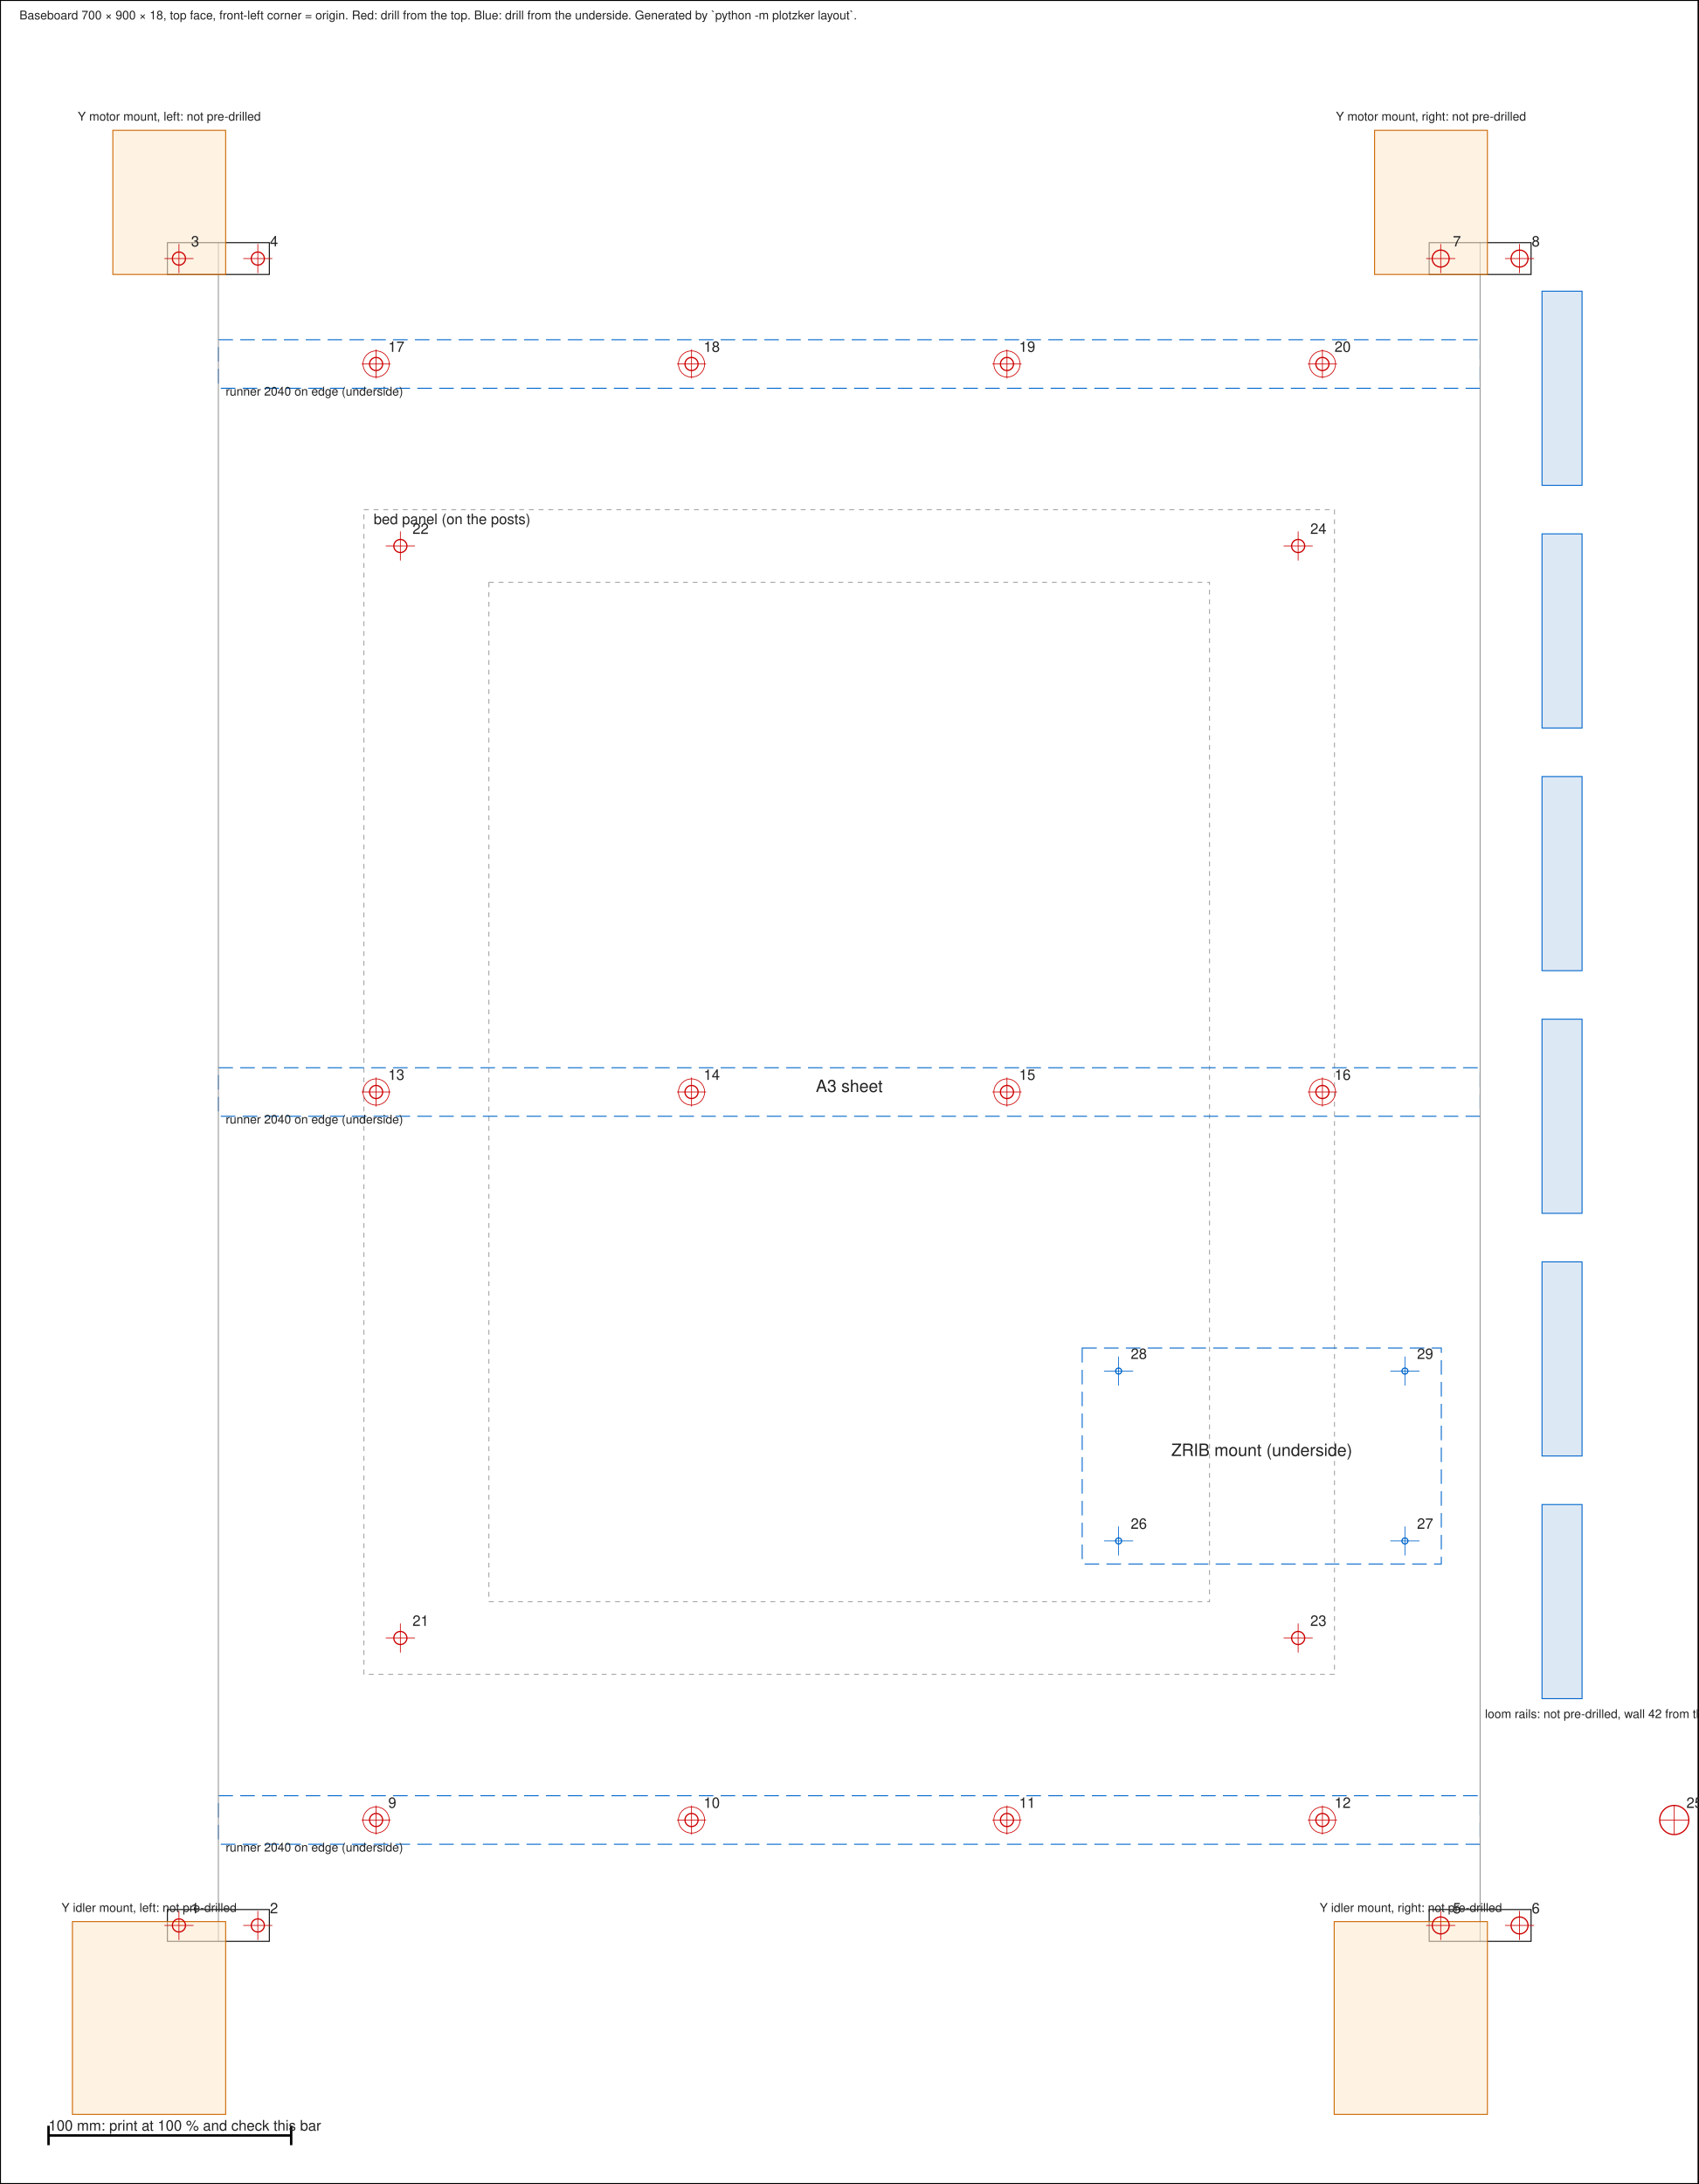
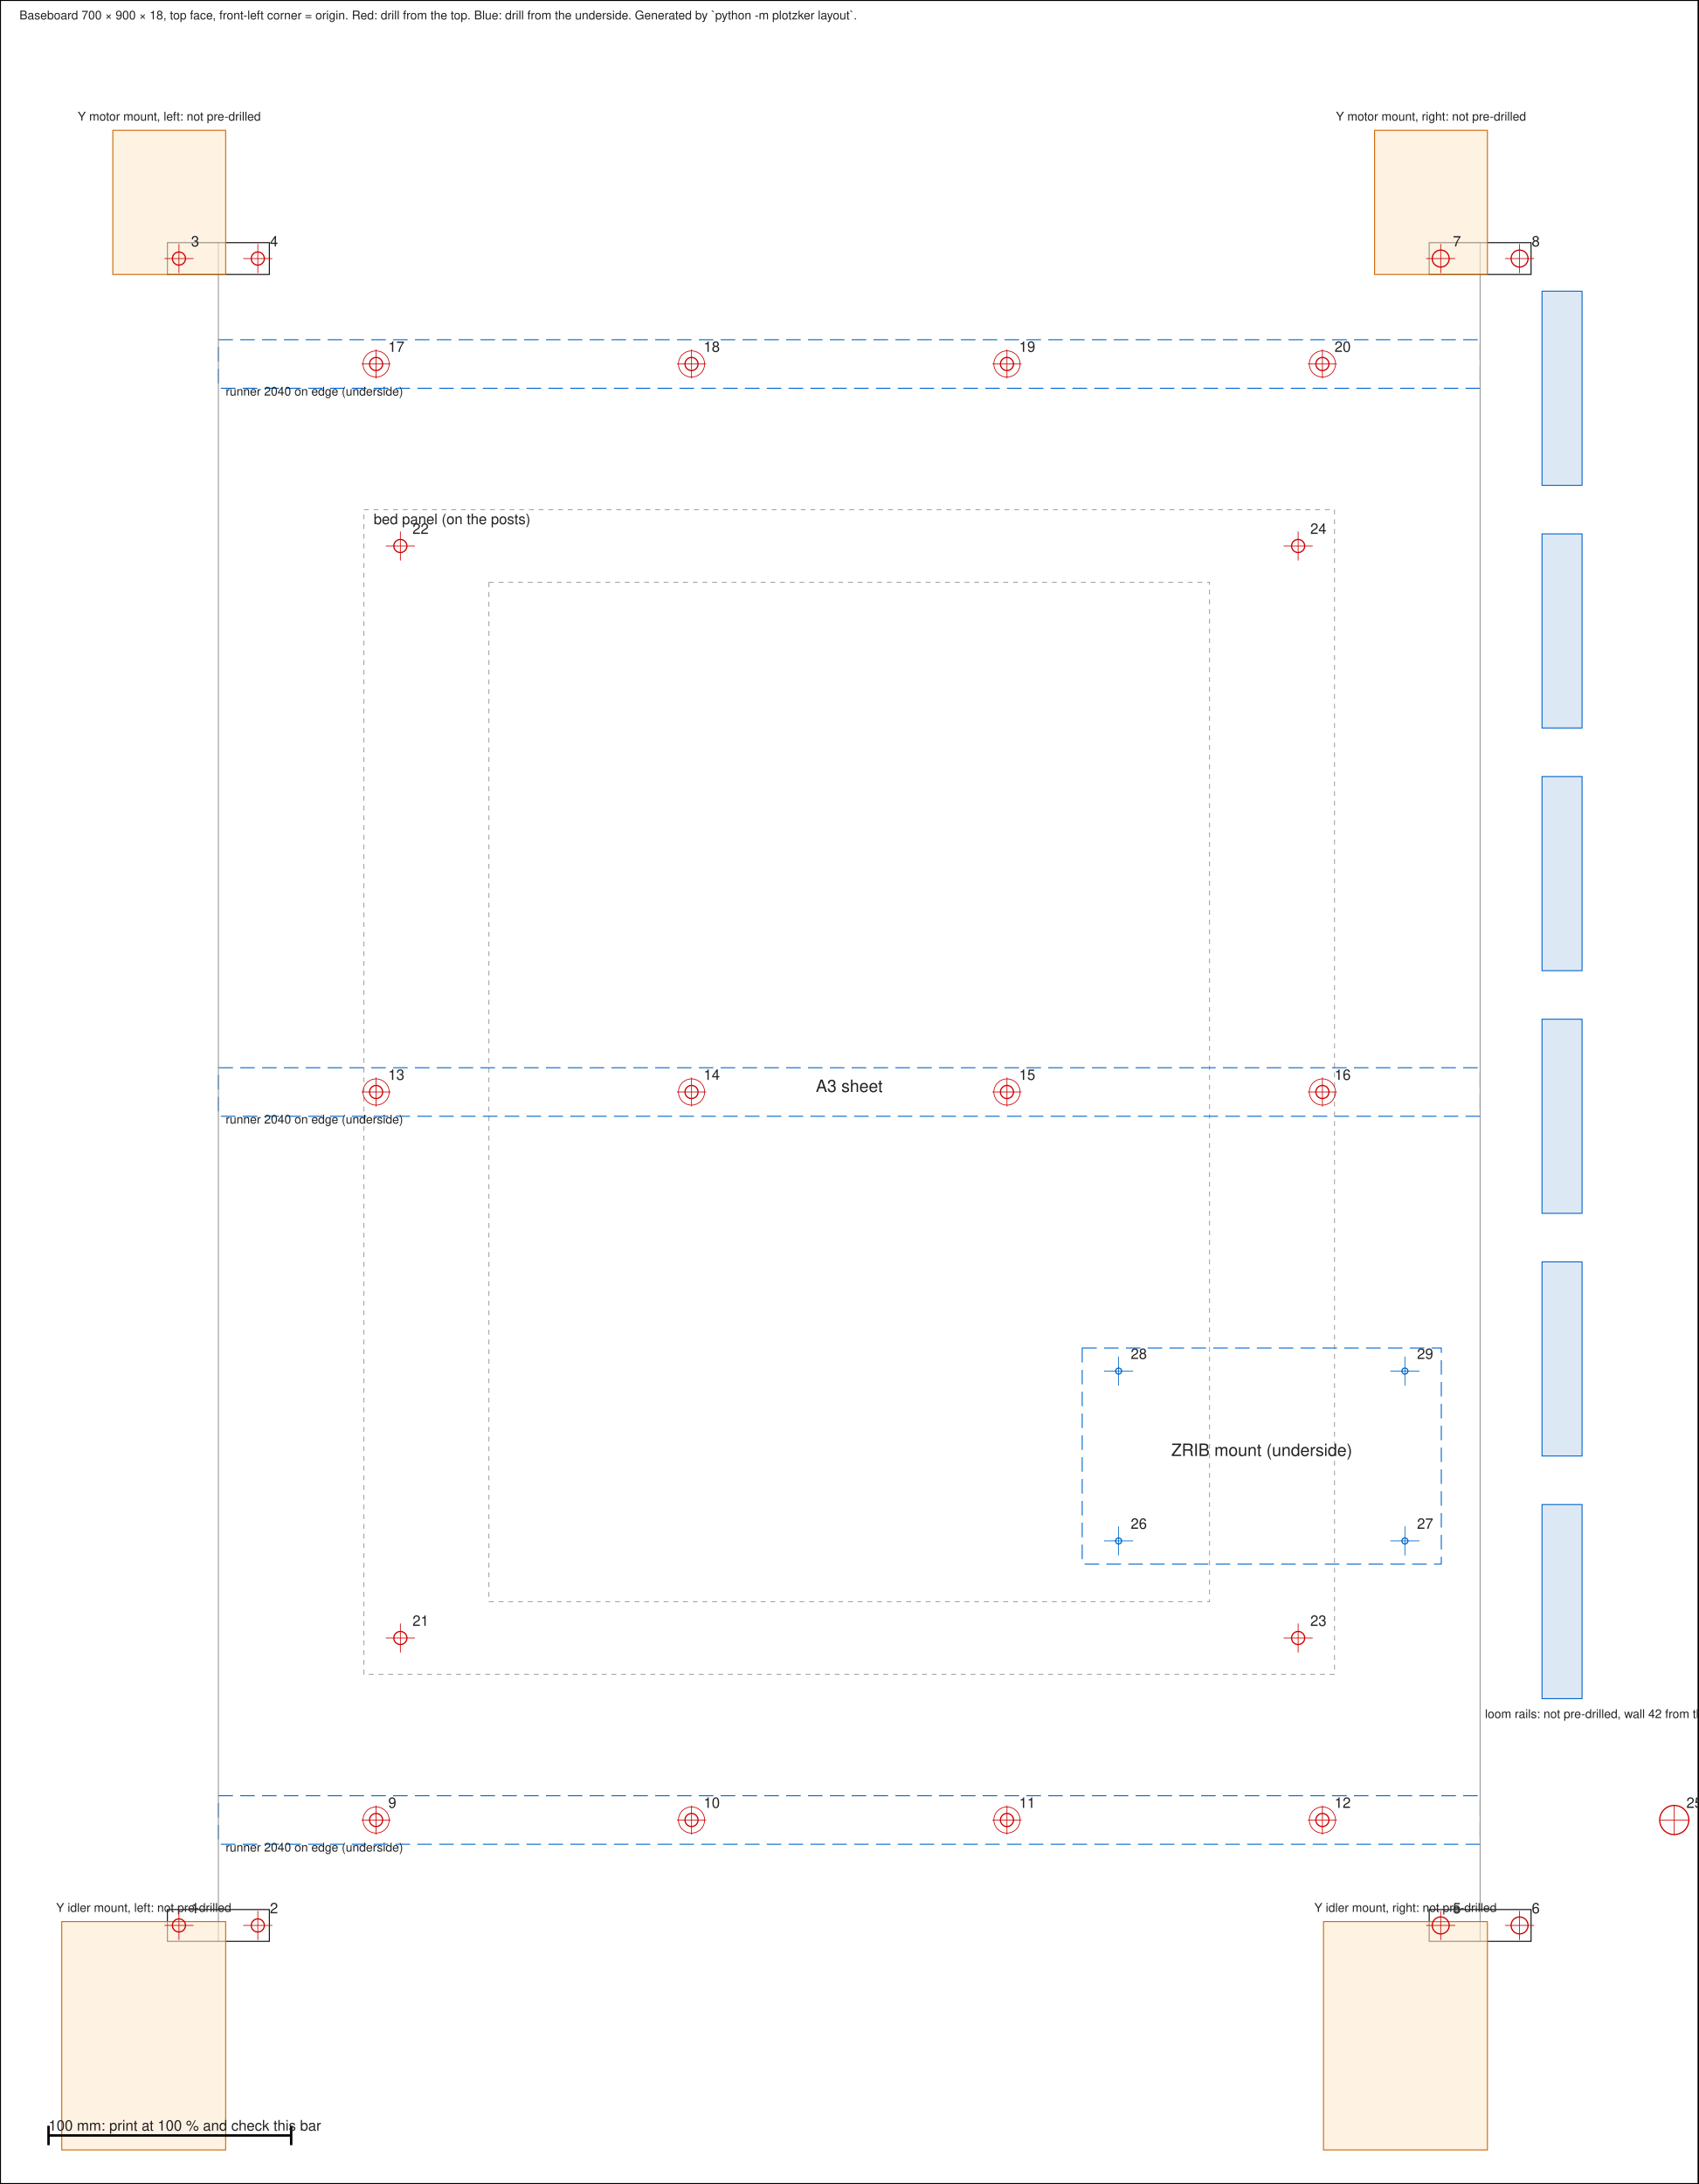
<svg xmlns="http://www.w3.org/2000/svg" width="700mm" height="900mm" viewBox="0 0 700 900">
  <rect x="0" y="0" width="700" height="900" fill="#fff" stroke="#000" stroke-width="0.8" />
  <rect x="150" y="210" width="400" height="480" fill="none" stroke="#888" stroke-width="0.3" stroke-dasharray="2 2" />
  <text x="154" y="216" font-size="6" text-anchor="start" font-family="Helvetica, Arial, sans-serif" fill="#222">bed panel (on the posts)</text>
  <rect x="201.5" y="240" width="297" height="420" fill="none" stroke="#888" stroke-width="0.3" stroke-dasharray="2 2" />
  <text x="350" y="450" font-size="7" text-anchor="middle" font-family="Helvetica, Arial, sans-serif" fill="#222">A3 sheet</text>
  <rect x="90" y="740" width="520" height="20" fill="none" stroke="#06c" stroke-width="0.4" stroke-dasharray="6 3" />
  <text x="93" y="763" font-size="5" text-anchor="start" font-family="Helvetica, Arial, sans-serif" fill="#222">runner 2040 on edge (underside)</text>
  <rect x="90" y="440" width="520" height="20" fill="none" stroke="#06c" stroke-width="0.4" stroke-dasharray="6 3" />
  <text x="93" y="463" font-size="5" text-anchor="start" font-family="Helvetica, Arial, sans-serif" fill="#222">runner 2040 on edge (underside)</text>
  <rect x="90" y="140" width="520" height="20" fill="none" stroke="#06c" stroke-width="0.4" stroke-dasharray="6 3" />
  <text x="93" y="163" font-size="5" text-anchor="start" font-family="Helvetica, Arial, sans-serif" fill="#222">runner 2040 on edge (underside)</text>
  <rect x="446" y="555.5" width="148" height="89" fill="none" stroke="#06c" stroke-width="0.4" stroke-dasharray="6 3" />
  <text x="520" y="600" font-size="7" text-anchor="middle" font-family="Helvetica, Arial, sans-serif" fill="#222">ZRIB mount (underside)</text>
  <line x1="90" y1="800" x2="90" y2="100" stroke="#999" stroke-width="0.4" />
  <rect x="69" y="786.9" width="42" height="13.1" fill="none" stroke="#000" stroke-width="0.4" />
  <rect x="69" y="100" width="42" height="13.1" fill="none" stroke="#000" stroke-width="0.4" />
  <line x1="610" y1="800" x2="610" y2="100" stroke="#999" stroke-width="0.4" />
  <rect x="589" y="786.9" width="42" height="13.1" fill="none" stroke="#000" stroke-width="0.4" />
  <rect x="589" y="100" width="42" height="13.1" fill="none" stroke="#000" stroke-width="0.4" />
-   <rect x="29.85" y="791.868" width="63.15" height="79.45" fill="#fde9d0" fill-opacity="0.6" stroke="#c60" stroke-width="0.4" />
-   <text x="61.425" y="787.868" font-size="5" text-anchor="middle" font-family="Helvetica, Arial, sans-serif" fill="#222">Y idler mount, left: not pre-drilled</text>
+   <rect x="25.45" y="791.868" width="67.55" height="94.1" fill="#fde9d0" fill-opacity="0.6" stroke="#c60" stroke-width="0.4" />
+   <text x="59.225" y="787.868" font-size="5" text-anchor="middle" font-family="Helvetica, Arial, sans-serif" fill="#222">Y idler mount, left: not pre-drilled</text>
  <rect x="46.5" y="53.7" width="46.5" height="59.4" fill="#fde9d0" fill-opacity="0.6" stroke="#c60" stroke-width="0.4" />
  <text x="69.75" y="49.7" font-size="5" text-anchor="middle" font-family="Helvetica, Arial, sans-serif" fill="#222">Y motor mount, left: not pre-drilled</text>
-   <rect x="549.85" y="791.868" width="63.15" height="79.45" fill="#fde9d0" fill-opacity="0.6" stroke="#c60" stroke-width="0.4" />
-   <text x="581.425" y="787.868" font-size="5" text-anchor="middle" font-family="Helvetica, Arial, sans-serif" fill="#222">Y idler mount, right: not pre-drilled</text>
+   <rect x="545.45" y="791.868" width="67.55" height="94.1" fill="#fde9d0" fill-opacity="0.6" stroke="#c60" stroke-width="0.4" />
+   <text x="579.225" y="787.868" font-size="5" text-anchor="middle" font-family="Helvetica, Arial, sans-serif" fill="#222">Y idler mount, right: not pre-drilled</text>
  <rect x="566.5" y="53.7" width="46.5" height="59.4" fill="#fde9d0" fill-opacity="0.6" stroke="#c60" stroke-width="0.4" />
  <text x="589.75" y="49.7" font-size="5" text-anchor="middle" font-family="Helvetica, Arial, sans-serif" fill="#222">Y motor mount, right: not pre-drilled</text>
  <rect x="635.5" y="620" width="16.5" height="80" fill="#dde8f5" stroke="#06c" stroke-width="0.4" />
  <rect x="635.5" y="520" width="16.5" height="80" fill="#dde8f5" stroke="#06c" stroke-width="0.4" />
  <rect x="635.5" y="420" width="16.5" height="80" fill="#dde8f5" stroke="#06c" stroke-width="0.4" />
  <rect x="635.5" y="320" width="16.5" height="80" fill="#dde8f5" stroke="#06c" stroke-width="0.4" />
  <rect x="635.5" y="220" width="16.5" height="80" fill="#dde8f5" stroke="#06c" stroke-width="0.4" />
  <rect x="635.5" y="120" width="16.5" height="80" fill="#dde8f5" stroke="#06c" stroke-width="0.4" />
  <text x="612" y="708" font-size="5" text-anchor="start" font-family="Helvetica, Arial, sans-serif" fill="#222">loom rails: not pre-drilled, wall 42 from the shaft</text>
  <circle cx="73.75" cy="793.45" r="2.7" fill="none" stroke="#c00" stroke-width="0.5" />
  <path d="M67.75,793.45H79.75M73.75,787.45V799.45" stroke="#c00" stroke-width="0.3" />
  <text x="78.75" y="788.45" font-size="6" text-anchor="start" font-family="Helvetica, Arial, sans-serif" fill="#222">1</text>
  <circle cx="106.25" cy="793.45" r="2.7" fill="none" stroke="#c00" stroke-width="0.5" />
  <path d="M100.25,793.45H112.25M106.25,787.45V799.45" stroke="#c00" stroke-width="0.3" />
  <text x="111.25" y="788.45" font-size="6" text-anchor="start" font-family="Helvetica, Arial, sans-serif" fill="#222">2</text>
  <circle cx="73.75" cy="106.55" r="2.7" fill="none" stroke="#c00" stroke-width="0.5" />
  <path d="M67.75,106.55H79.75M73.75,100.55V112.55" stroke="#c00" stroke-width="0.3" />
  <text x="78.75" y="101.55" font-size="6" text-anchor="start" font-family="Helvetica, Arial, sans-serif" fill="#222">3</text>
  <circle cx="106.25" cy="106.55" r="2.7" fill="none" stroke="#c00" stroke-width="0.5" />
  <path d="M100.25,106.55H112.25M106.25,100.55V112.55" stroke="#c00" stroke-width="0.3" />
  <text x="111.25" y="101.55" font-size="6" text-anchor="start" font-family="Helvetica, Arial, sans-serif" fill="#222">4</text>
  <circle cx="593.75" cy="793.45" r="3.5" fill="none" stroke="#c00" stroke-width="0.5" />
  <path d="M587.75,793.45H599.75M593.75,787.45V799.45" stroke="#c00" stroke-width="0.3" />
  <text x="598.75" y="788.45" font-size="6" text-anchor="start" font-family="Helvetica, Arial, sans-serif" fill="#222">5</text>
  <circle cx="626.25" cy="793.45" r="3.5" fill="none" stroke="#c00" stroke-width="0.5" />
  <path d="M620.25,793.45H632.25M626.25,787.45V799.45" stroke="#c00" stroke-width="0.3" />
  <text x="631.25" y="788.45" font-size="6" text-anchor="start" font-family="Helvetica, Arial, sans-serif" fill="#222">6</text>
  <circle cx="593.75" cy="106.55" r="3.5" fill="none" stroke="#c00" stroke-width="0.5" />
  <path d="M587.75,106.55H599.75M593.75,100.55V112.55" stroke="#c00" stroke-width="0.3" />
  <text x="598.75" y="101.55" font-size="6" text-anchor="start" font-family="Helvetica, Arial, sans-serif" fill="#222">7</text>
  <circle cx="626.25" cy="106.55" r="3.5" fill="none" stroke="#c00" stroke-width="0.5" />
  <path d="M620.25,106.55H632.25M626.25,100.55V112.55" stroke="#c00" stroke-width="0.3" />
  <text x="631.25" y="101.55" font-size="6" text-anchor="start" font-family="Helvetica, Arial, sans-serif" fill="#222">8</text>
  <circle cx="155" cy="750" r="5.4" fill="none" stroke="#c00" stroke-width="0.3" />
  <circle cx="155" cy="750" r="2.7" fill="none" stroke="#c00" stroke-width="0.5" />
  <path d="M149,750H161M155,744V756" stroke="#c00" stroke-width="0.3" />
  <text x="160" y="745" font-size="6" text-anchor="start" font-family="Helvetica, Arial, sans-serif" fill="#222">9</text>
  <circle cx="285" cy="750" r="5.4" fill="none" stroke="#c00" stroke-width="0.3" />
  <circle cx="285" cy="750" r="2.7" fill="none" stroke="#c00" stroke-width="0.5" />
  <path d="M279,750H291M285,744V756" stroke="#c00" stroke-width="0.3" />
  <text x="290" y="745" font-size="6" text-anchor="start" font-family="Helvetica, Arial, sans-serif" fill="#222">10</text>
  <circle cx="415" cy="750" r="5.4" fill="none" stroke="#c00" stroke-width="0.3" />
  <circle cx="415" cy="750" r="2.7" fill="none" stroke="#c00" stroke-width="0.5" />
  <path d="M409,750H421M415,744V756" stroke="#c00" stroke-width="0.3" />
  <text x="420" y="745" font-size="6" text-anchor="start" font-family="Helvetica, Arial, sans-serif" fill="#222">11</text>
  <circle cx="545" cy="750" r="5.4" fill="none" stroke="#c00" stroke-width="0.3" />
  <circle cx="545" cy="750" r="2.7" fill="none" stroke="#c00" stroke-width="0.5" />
  <path d="M539,750H551M545,744V756" stroke="#c00" stroke-width="0.3" />
  <text x="550" y="745" font-size="6" text-anchor="start" font-family="Helvetica, Arial, sans-serif" fill="#222">12</text>
  <circle cx="155" cy="450" r="5.4" fill="none" stroke="#c00" stroke-width="0.3" />
  <circle cx="155" cy="450" r="2.7" fill="none" stroke="#c00" stroke-width="0.5" />
  <path d="M149,450H161M155,444V456" stroke="#c00" stroke-width="0.3" />
  <text x="160" y="445" font-size="6" text-anchor="start" font-family="Helvetica, Arial, sans-serif" fill="#222">13</text>
  <circle cx="285" cy="450" r="5.4" fill="none" stroke="#c00" stroke-width="0.3" />
  <circle cx="285" cy="450" r="2.7" fill="none" stroke="#c00" stroke-width="0.5" />
  <path d="M279,450H291M285,444V456" stroke="#c00" stroke-width="0.3" />
  <text x="290" y="445" font-size="6" text-anchor="start" font-family="Helvetica, Arial, sans-serif" fill="#222">14</text>
  <circle cx="415" cy="450" r="5.4" fill="none" stroke="#c00" stroke-width="0.3" />
  <circle cx="415" cy="450" r="2.7" fill="none" stroke="#c00" stroke-width="0.5" />
  <path d="M409,450H421M415,444V456" stroke="#c00" stroke-width="0.3" />
  <text x="420" y="445" font-size="6" text-anchor="start" font-family="Helvetica, Arial, sans-serif" fill="#222">15</text>
  <circle cx="545" cy="450" r="5.4" fill="none" stroke="#c00" stroke-width="0.3" />
  <circle cx="545" cy="450" r="2.7" fill="none" stroke="#c00" stroke-width="0.5" />
  <path d="M539,450H551M545,444V456" stroke="#c00" stroke-width="0.3" />
  <text x="550" y="445" font-size="6" text-anchor="start" font-family="Helvetica, Arial, sans-serif" fill="#222">16</text>
  <circle cx="155" cy="150" r="5.4" fill="none" stroke="#c00" stroke-width="0.3" />
  <circle cx="155" cy="150" r="2.7" fill="none" stroke="#c00" stroke-width="0.5" />
  <path d="M149,150H161M155,144V156" stroke="#c00" stroke-width="0.3" />
  <text x="160" y="145" font-size="6" text-anchor="start" font-family="Helvetica, Arial, sans-serif" fill="#222">17</text>
  <circle cx="285" cy="150" r="5.4" fill="none" stroke="#c00" stroke-width="0.3" />
  <circle cx="285" cy="150" r="2.7" fill="none" stroke="#c00" stroke-width="0.5" />
  <path d="M279,150H291M285,144V156" stroke="#c00" stroke-width="0.3" />
  <text x="290" y="145" font-size="6" text-anchor="start" font-family="Helvetica, Arial, sans-serif" fill="#222">18</text>
  <circle cx="415" cy="150" r="5.4" fill="none" stroke="#c00" stroke-width="0.3" />
  <circle cx="415" cy="150" r="2.7" fill="none" stroke="#c00" stroke-width="0.5" />
  <path d="M409,150H421M415,144V156" stroke="#c00" stroke-width="0.3" />
  <text x="420" y="145" font-size="6" text-anchor="start" font-family="Helvetica, Arial, sans-serif" fill="#222">19</text>
  <circle cx="545" cy="150" r="5.4" fill="none" stroke="#c00" stroke-width="0.3" />
  <circle cx="545" cy="150" r="2.7" fill="none" stroke="#c00" stroke-width="0.5" />
  <path d="M539,150H551M545,144V156" stroke="#c00" stroke-width="0.3" />
  <text x="550" y="145" font-size="6" text-anchor="start" font-family="Helvetica, Arial, sans-serif" fill="#222">20</text>
  <circle cx="165" cy="675" r="2.7" fill="none" stroke="#c00" stroke-width="0.5" />
  <path d="M159,675H171M165,669V681" stroke="#c00" stroke-width="0.3" />
  <text x="170" y="670" font-size="6" text-anchor="start" font-family="Helvetica, Arial, sans-serif" fill="#222">21</text>
  <circle cx="165" cy="225" r="2.7" fill="none" stroke="#c00" stroke-width="0.5" />
  <path d="M159,225H171M165,219V231" stroke="#c00" stroke-width="0.3" />
  <text x="170" y="220" font-size="6" text-anchor="start" font-family="Helvetica, Arial, sans-serif" fill="#222">22</text>
  <circle cx="535" cy="675" r="2.7" fill="none" stroke="#c00" stroke-width="0.5" />
  <path d="M529,675H541M535,669V681" stroke="#c00" stroke-width="0.3" />
  <text x="540" y="670" font-size="6" text-anchor="start" font-family="Helvetica, Arial, sans-serif" fill="#222">23</text>
  <circle cx="535" cy="225" r="2.7" fill="none" stroke="#c00" stroke-width="0.5" />
  <path d="M529,225H541M535,219V231" stroke="#c00" stroke-width="0.3" />
  <text x="540" y="220" font-size="6" text-anchor="start" font-family="Helvetica, Arial, sans-serif" fill="#222">24</text>
  <circle cx="690" cy="750" r="6" fill="none" stroke="#c00" stroke-width="0.5" />
  <path d="M684,750H696M690,744V756" stroke="#c00" stroke-width="0.3" />
  <text x="695" y="745" font-size="6" text-anchor="start" font-family="Helvetica, Arial, sans-serif" fill="#222">25</text>
  <circle cx="461" cy="635" r="1.25" fill="none" stroke="#06c" stroke-width="0.5" />
  <path d="M455,635H467M461,629V641" stroke="#06c" stroke-width="0.3" />
  <text x="466" y="630" font-size="6" text-anchor="start" font-family="Helvetica, Arial, sans-serif" fill="#222">26</text>
  <circle cx="579" cy="635" r="1.25" fill="none" stroke="#06c" stroke-width="0.5" />
  <path d="M573,635H585M579,629V641" stroke="#06c" stroke-width="0.3" />
  <text x="584" y="630" font-size="6" text-anchor="start" font-family="Helvetica, Arial, sans-serif" fill="#222">27</text>
  <circle cx="461" cy="565" r="1.25" fill="none" stroke="#06c" stroke-width="0.5" />
  <path d="M455,565H467M461,559V571" stroke="#06c" stroke-width="0.3" />
  <text x="466" y="560" font-size="6" text-anchor="start" font-family="Helvetica, Arial, sans-serif" fill="#222">28</text>
  <circle cx="579" cy="565" r="1.25" fill="none" stroke="#06c" stroke-width="0.5" />
  <path d="M573,565H585M579,559V571" stroke="#06c" stroke-width="0.3" />
  <text x="584" y="560" font-size="6" text-anchor="start" font-family="Helvetica, Arial, sans-serif" fill="#222">29</text>
  <path d="M20,880h100" stroke="#000" stroke-width="1" />
  <path d="M20,876v8M120,876v8" stroke="#000" stroke-width="1" />
  <text x="20" y="878" font-size="6" text-anchor="start" font-family="Helvetica, Arial, sans-serif" fill="#222">100 mm: print at 100 % and check this bar</text>
  <text x="8" y="8" font-size="5" text-anchor="start" font-family="Helvetica, Arial, sans-serif" fill="#222">Baseboard 700 × 900 × 18, top face, front-left corner = origin. Red: drill from the top. Blue: drill from the underside. Generated by `python -m plotzker layout`.</text>
</svg>
